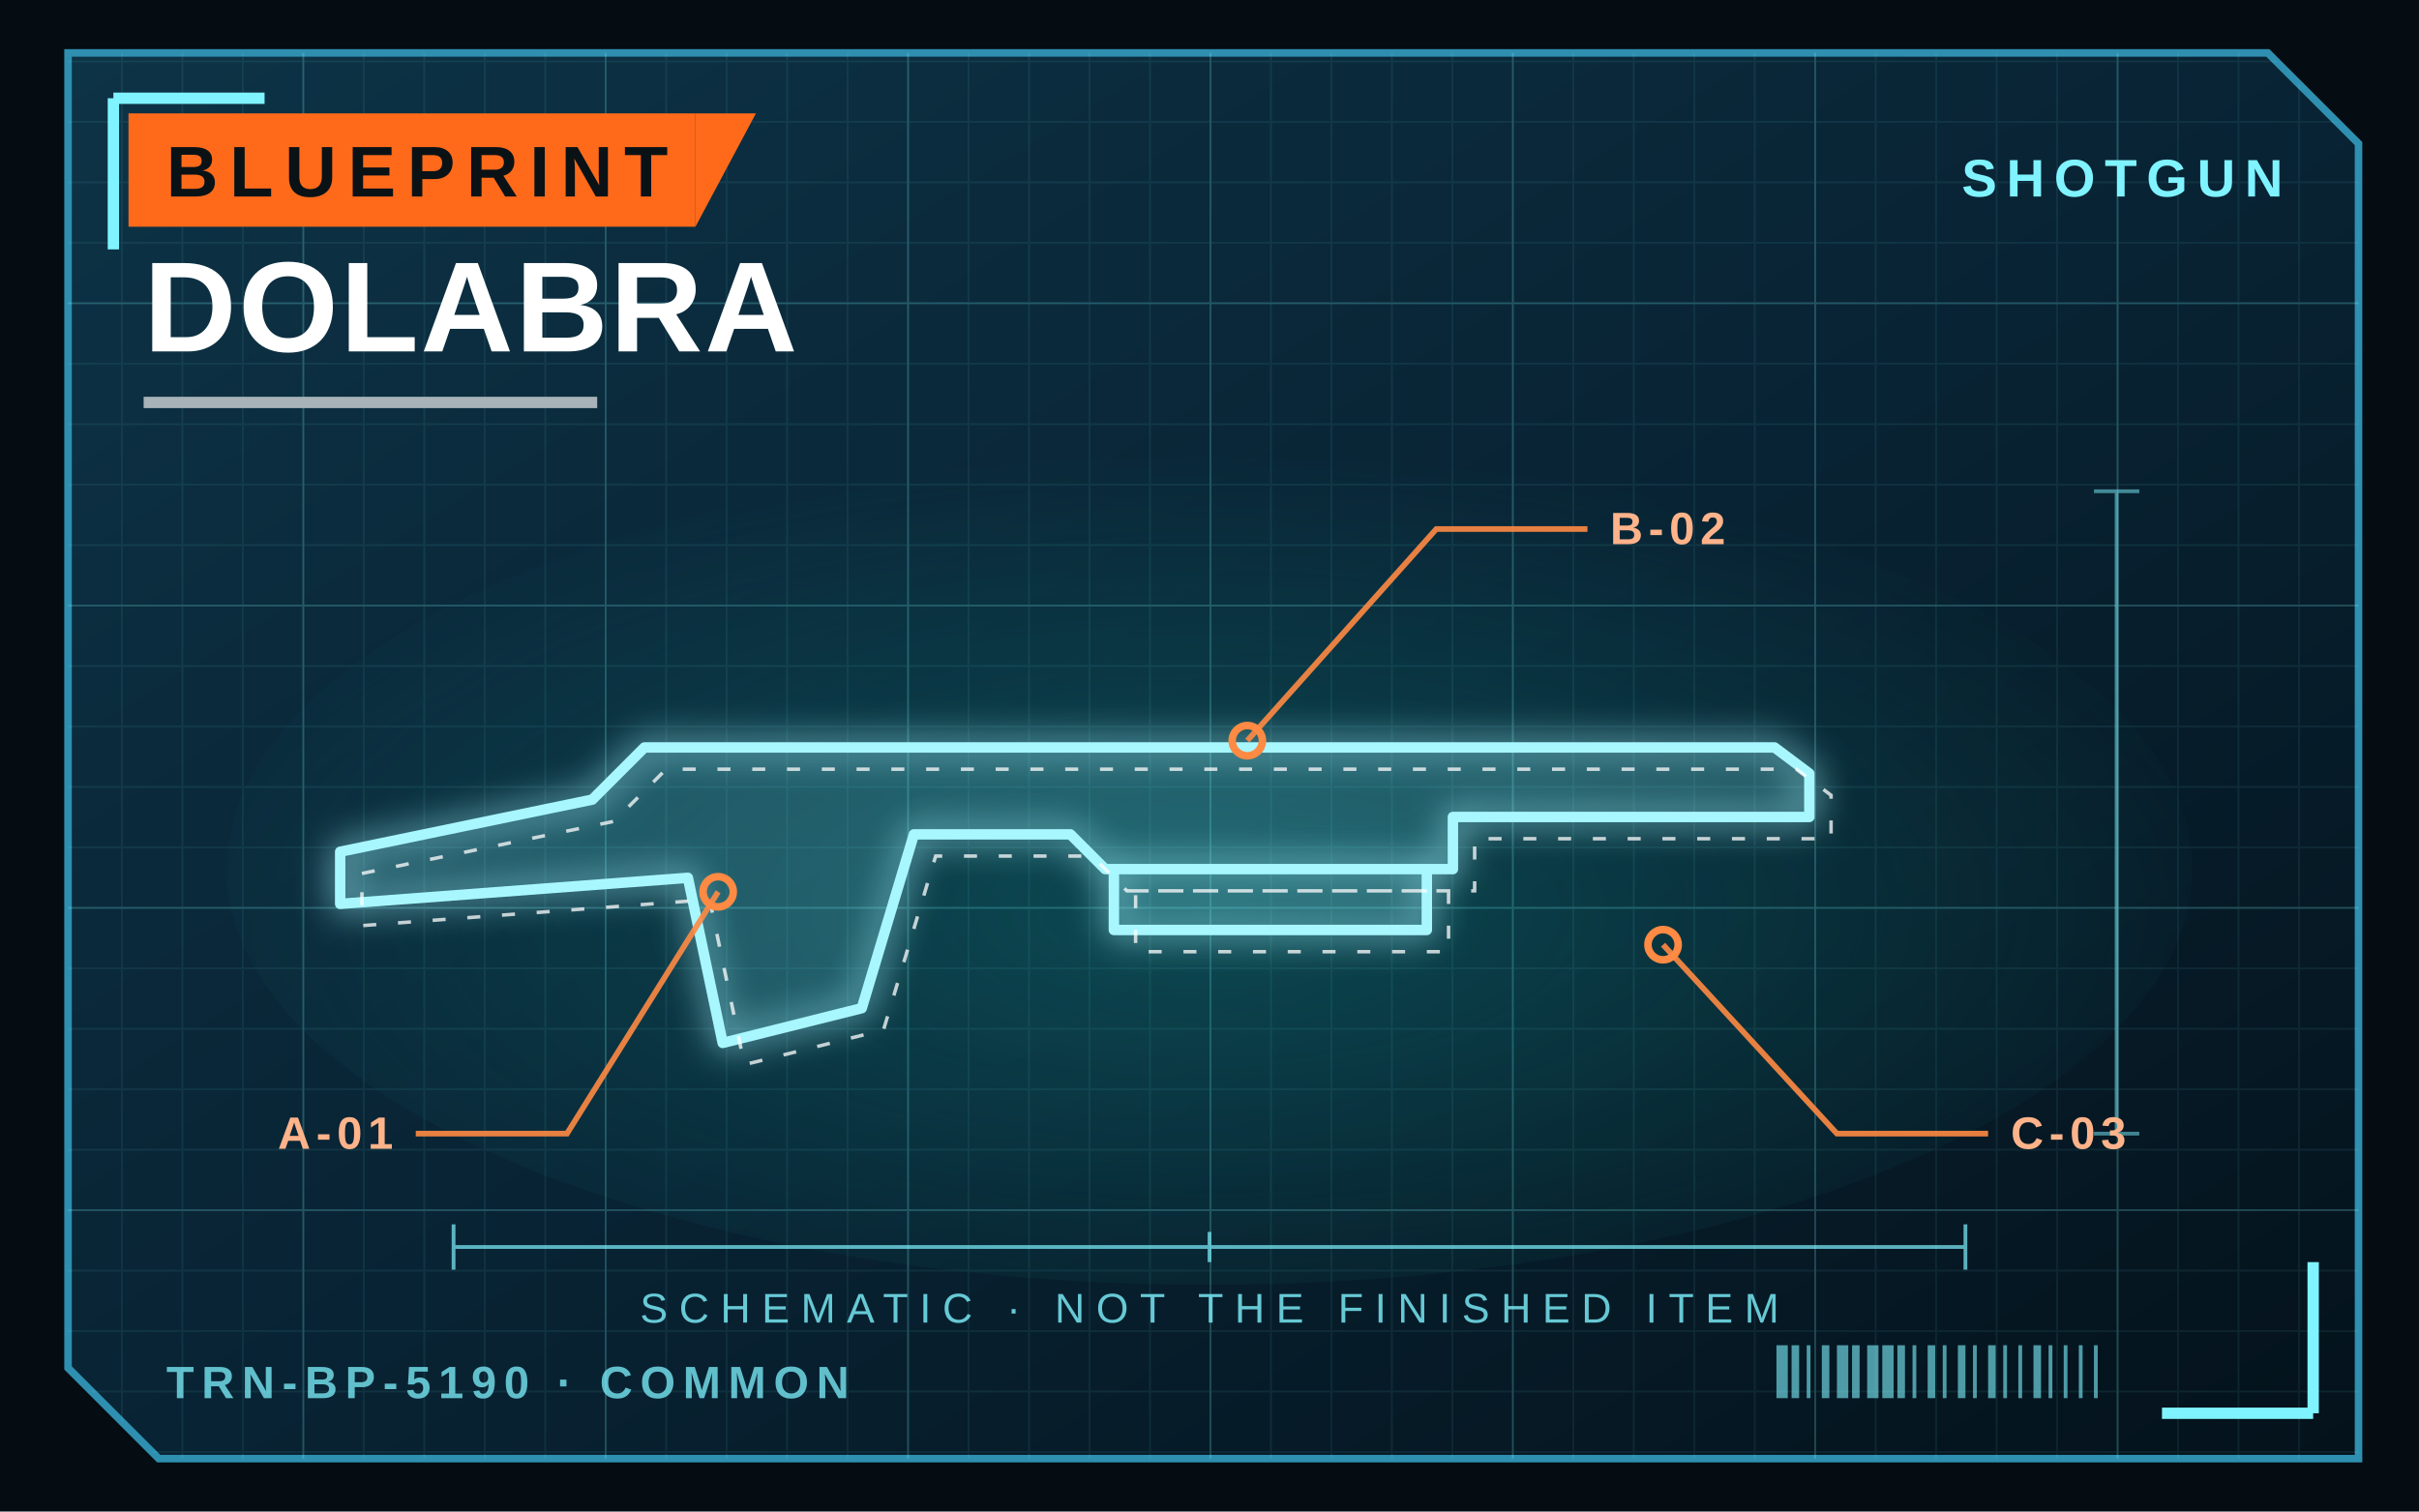
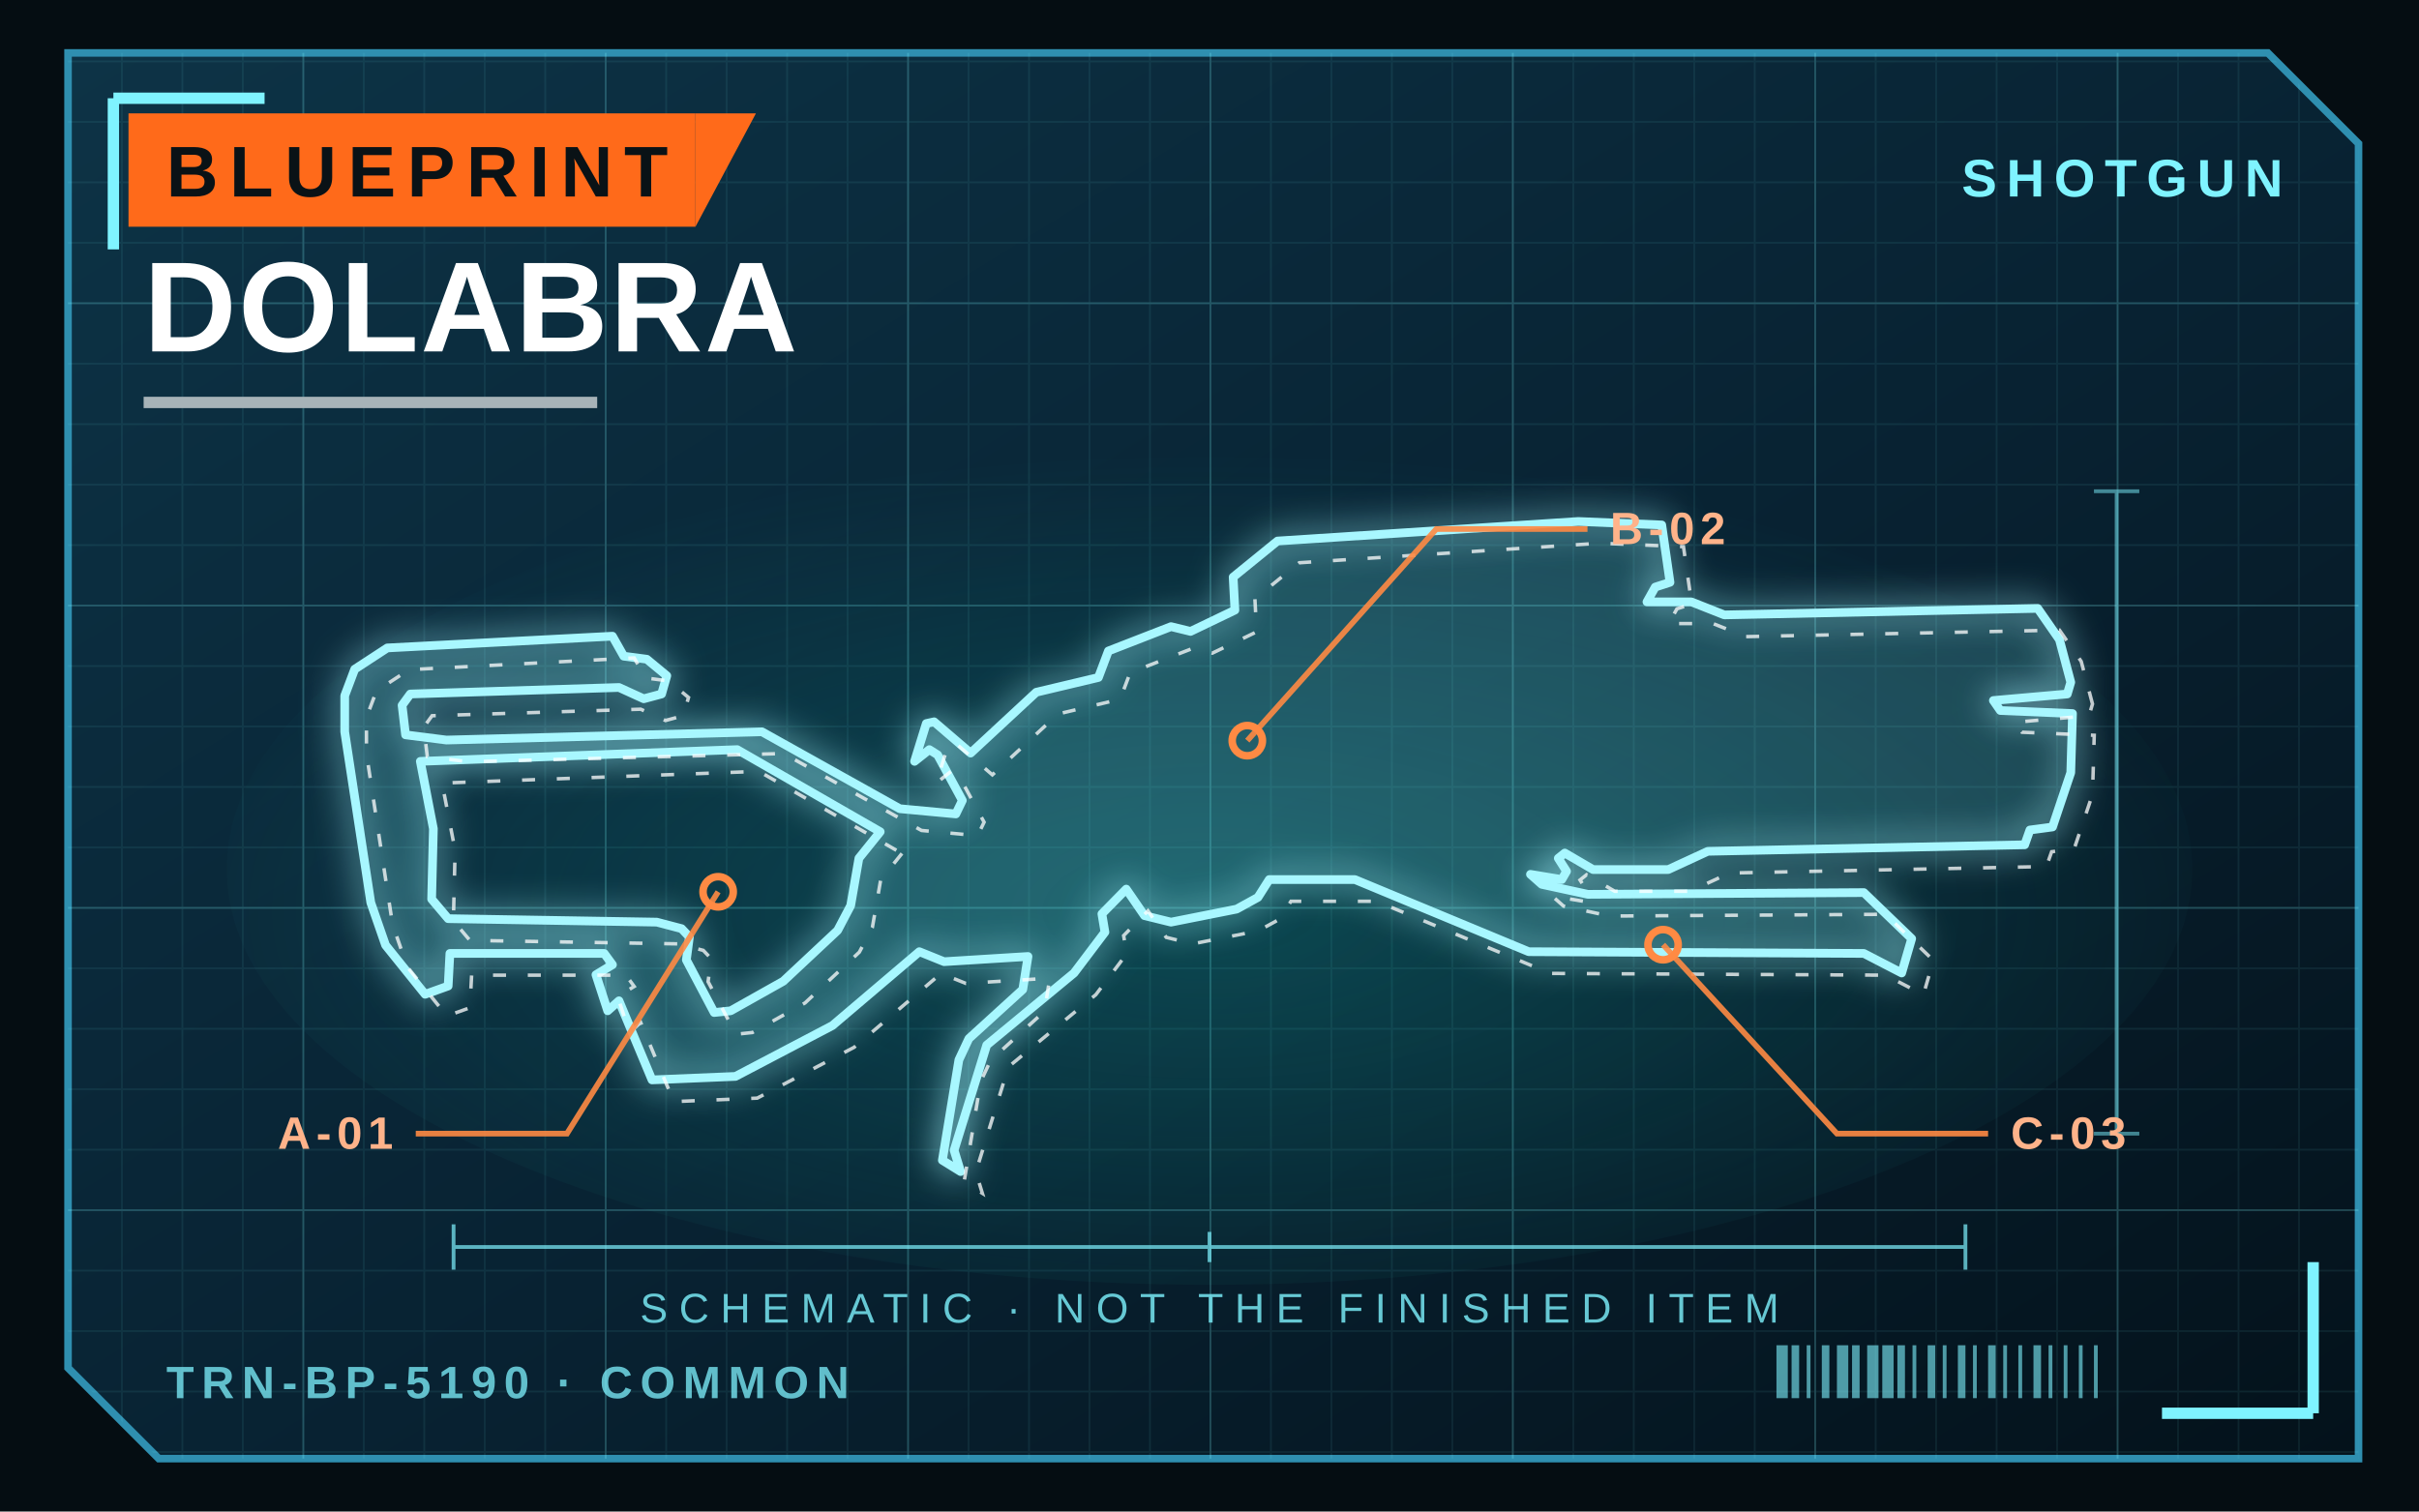
<svg xmlns="http://www.w3.org/2000/svg" viewBox="0 0 640 400" width="640" height="400">
  <defs>
    <linearGradient id="bpbg" x1="0" y1="0" x2="1" y2="1">
      <stop offset="0" stop-color="#0d3346" />
      <stop offset=".55" stop-color="#082232" />
      <stop offset="1" stop-color="#04121b" />
    </linearGradient>
    <pattern id="bpg1" width="16" height="16" patternUnits="userSpaceOnUse">
      <path d="M16 0H0V16" fill="none" stroke="#7ff3ff" stroke-opacity=".07" />
    </pattern>
    <pattern id="bpg2" width="80" height="80" patternUnits="userSpaceOnUse">
      <path d="M80 0H0V80" fill="none" stroke="#7ff3ff" stroke-opacity=".16" />
    </pattern>
    <radialGradient id="bphalo" cx="50%" cy="55%" r="55%">
      <stop offset="0" stop-color="#19d3c5" stop-opacity=".22" />
      <stop offset="1" stop-color="#19d3c5" stop-opacity="0" />
    </radialGradient>
    <filter id="bpglow" x="-20%" y="-40%" width="140%" height="180%">
      <feGaussianBlur stdDeviation="4" result="b" />
      <feMerge>
        <feMergeNode in="b" />
        <feMergeNode in="SourceGraphic" />
      </feMerge>
    </filter>
  </defs>
  <rect width="640" height="400" fill="#050d12" />
  <path d="M18 14 H600 L624 38 V386 H42 L18 362 Z" fill="url(#bpbg)" stroke="#2f8fb0" stroke-width="2" />
  <path d="M18 14 H600 L624 38 V386 H42 L18 362 Z" fill="url(#bpg1)" />
  <path d="M18 14 H600 L624 38 V386 H42 L18 362 Z" fill="url(#bpg2)" />
  <ellipse cx="320" cy="230" rx="260" ry="110" fill="url(#bphalo)" />
  <path d="M30 26 h40 M30 26 v40 M612 374 h-40 M612 374 v-40" stroke="#7ff3ff" stroke-width="3" />
  <g>
    <rect x="34" y="30" width="150" height="30" fill="#ff6a1a" />
    <path d="M184 30 h16 l-16 30 z" fill="#ff6a1a" />
    <text x="44" y="52" font-family="'Barlow Condensed','Arial Narrow','Helvetica Neue',Arial,sans-serif" font-size="19" font-weight="800" letter-spacing="3" fill="#0a1216">BLUEPRINT</text>
  </g>
  <text x="604" y="52" text-anchor="end" font-family="'Barlow Condensed','Arial Narrow','Helvetica Neue',Arial,sans-serif" font-size="14" font-weight="700" letter-spacing="2.5" fill="#7ff3ff">SHOTGUN</text>
  <text x="38" y="93" font-family="'Barlow Condensed','Arial Narrow','Helvetica Neue',Arial,sans-serif" font-size="34" font-weight="800" letter-spacing=".5" fill="#ffffff">DOLABRA</text>
  <rect x="38" y="105" width="120" height="3" fill="#a7b3b8" />
-   <g transform="translate(90 138) scale(1.15)" filter="url(#bpglow)">
-     <path d="M0 76 L58 64 L70 52 L330 52 L338 58 L338 68 L256 68 L256 80 L176 80 L168 72 L132 72 L120 112 L88 120 L80 82 L0 88 Z M178 80 h72 v14 h-72 z" fill="#7ff3ff" fill-opacity=".1" stroke="#a8f7ff" stroke-width="2.4" stroke-linejoin="round" />
+   <g transform="translate(91.2 138.0) scale(1.15)" filter="url(#bpglow)">
+     <path d="M397.1 37.0 L394.5 27.2 L389.5 20.0 L317.4 21.5 L309.8 18.5 L299.6 18.5 L301.5 15.1 L304.9 14.0 L303.0 0.8 L283.8 0.0 L214.6 4.5 L204.4 12.8 L204.8 20.4 L194.6 25.3 L190.1 24.2 L175.7 29.8 L173.4 35.9 L159.1 39.3 L144.0 53.3 L135.6 46.1 L133.8 46.5 L131.1 55.2 L134.5 52.5 L136.4 53.7 L142.1 64.2 L140.6 67.3 L127.7 66.1 L96.0 48.4 L23.4 50.3 L14.0 49.1 L13.2 42.3 L15.1 39.7 L63.1 38.2 L68.8 40.8 L72.9 39.7 L74.1 35.5 L69.5 31.7 L64.2 31.0 L61.6 26.4 L9.8 29.1 L2.3 34.0 L0.0 40.1 L0.0 48.4 L6.0 87.7 L9.4 97.5 L18.5 108.8 L23.8 106.9 L24.2 99.4 L59.7 99.4 L61.6 102.0 L57.8 104.3 L60.5 112.6 L63.1 110.3 L70.7 128.5 L89.9 127.7 L112.2 116.0 L132.2 99.0 L137.9 101.3 L157.2 100.1 L156.0 107.7 L143.6 119.0 L141.3 123.9 L137.5 147.0 L141.7 149.6 L140.2 144.7 L147.7 120.5 L167.8 103.9 L174.9 94.5 L174.2 90.3 L179.8 84.6 L184.0 90.7 L190.1 92.2 L205.2 89.2 L210.1 86.5 L212.7 82.4 L232.4 82.4 L272.4 99.0 L349.5 99.4 L358.2 103.9 L360.5 96.0 L349.5 85.4 L286.0 85.8 L275.4 83.5 L272.8 81.2 L280.0 82.4 L281.1 80.5 L279.2 77.5 L280.7 76.3 L287.2 80.1 L304.5 80.1 L313.6 75.9 L386.5 74.4 L387.7 71.0 L392.9 70.3 L397.1 57.8 L397.5 44.2 L380.9 43.5 L379.3 41.2 L396.3 39.7 Z M123.2 71.4 L118.3 77.5 L116.4 88.4 L113.4 94.1 L100.9 105.8 L88.8 112.6 L85.0 113.0 L78.6 100.9 L79.3 95.6 L77.5 93.7 L71.8 92.2 L23.8 91.4 L20.0 86.9 L20.4 70.7 L17.4 55.2 L90.3 52.5 Z" fill="#7ff3ff" fill-opacity=".1" fill-rule="evenodd" stroke="#a8f7ff" stroke-width="2" stroke-linejoin="round" />
  </g>
-   <g transform="translate(90 138) scale(1.15)">
-     <path d="M0 76 L58 64 L70 52 L330 52 L338 58 L338 68 L256 68 L256 80 L176 80 L168 72 L132 72 L120 112 L88 120 L80 82 L0 88 Z M178 80 h72 v14 h-72 z" fill="none" stroke="#ffffff" stroke-width=".8" stroke-opacity=".75" stroke-dasharray="3 5" transform="translate(5 5)" />
+   <g transform="translate(91.2 138.0) scale(1.15)">
+     <path d="M397.1 37.0 L394.5 27.2 L389.5 20.0 L317.4 21.5 L309.8 18.5 L299.6 18.5 L301.5 15.1 L304.9 14.0 L303.0 0.8 L283.8 0.0 L214.6 4.5 L204.4 12.8 L204.8 20.4 L194.6 25.3 L190.1 24.2 L175.7 29.8 L173.4 35.9 L159.1 39.3 L144.0 53.3 L135.6 46.1 L133.8 46.5 L131.1 55.2 L134.5 52.5 L136.4 53.7 L142.1 64.2 L140.6 67.3 L127.7 66.1 L96.0 48.4 L23.4 50.3 L14.0 49.1 L13.2 42.3 L15.1 39.7 L63.1 38.2 L68.8 40.8 L72.9 39.7 L74.1 35.5 L69.5 31.7 L64.2 31.0 L61.6 26.4 L9.8 29.1 L2.3 34.0 L0.0 40.1 L0.0 48.4 L6.0 87.7 L9.4 97.5 L18.5 108.8 L23.8 106.9 L24.2 99.4 L59.7 99.4 L61.6 102.0 L57.8 104.3 L60.5 112.6 L63.1 110.3 L70.7 128.5 L89.9 127.7 L112.2 116.0 L132.2 99.0 L137.9 101.3 L157.2 100.1 L156.0 107.7 L143.6 119.0 L141.3 123.9 L137.5 147.0 L141.7 149.6 L140.2 144.7 L147.7 120.5 L167.8 103.9 L174.9 94.5 L174.2 90.3 L179.8 84.6 L184.0 90.7 L190.1 92.2 L205.2 89.2 L210.1 86.5 L212.7 82.4 L232.4 82.4 L272.4 99.0 L349.5 99.4 L358.2 103.9 L360.5 96.0 L349.5 85.4 L286.0 85.8 L275.4 83.5 L272.8 81.2 L280.0 82.4 L281.1 80.5 L279.2 77.5 L280.7 76.3 L287.2 80.1 L304.5 80.1 L313.6 75.9 L386.5 74.4 L387.7 71.0 L392.9 70.3 L397.1 57.8 L397.5 44.2 L380.9 43.5 L379.3 41.2 L396.3 39.7 Z M123.2 71.4 L118.3 77.5 L116.4 88.4 L113.4 94.1 L100.9 105.8 L88.8 112.6 L85.0 113.0 L78.6 100.9 L79.3 95.6 L77.5 93.7 L71.8 92.2 L23.8 91.4 L20.0 86.9 L20.4 70.7 L17.4 55.2 L90.3 52.5 Z" fill="none" stroke="#ffffff" stroke-width=".8" stroke-opacity=".75" stroke-dasharray="3 5" transform="translate(5 5)" />
  </g>
  <path d="M120 330 h400 M120 324 v12 M520 324 v12 M320 326 v8" stroke="#7ff3ff" stroke-opacity=".7" />
  <text x="320" y="350" text-anchor="middle" font-family="'Barlow Condensed','Arial Narrow','Helvetica Neue',Arial,sans-serif" font-size="11" letter-spacing="3" fill="#7ff3ff" fill-opacity=".8">SCHEMATIC · NOT THE FINISHED ITEM</text>
  <path d="M560 130 v170 M554 130 h12 M554 300 h12" stroke="#7ff3ff" stroke-opacity=".5" />
  <circle cx="190" cy="236" r="4" fill="none" stroke="#ff8a43" stroke-width="2" />
  <path d="M190 236 L150 300 h-40" fill="none" stroke="#ff8a43" stroke-width="1.5" opacity=".9" />
  <text x="104" y="304" text-anchor="end" font-family="'Barlow Condensed','Arial Narrow','Helvetica Neue',Arial,sans-serif" font-size="12" font-weight="700" letter-spacing="1.5" fill="#ffb38a">A-01</text>
  <circle cx="330" cy="196" r="4" fill="none" stroke="#ff8a43" stroke-width="2" />
  <path d="M330 196 L380 140 h40" fill="none" stroke="#ff8a43" stroke-width="1.5" opacity=".9" />
  <text x="426" y="144" text-anchor="start" font-family="'Barlow Condensed','Arial Narrow','Helvetica Neue',Arial,sans-serif" font-size="12" font-weight="700" letter-spacing="1.5" fill="#ffb38a">B-02</text>
  <circle cx="440" cy="250" r="4" fill="none" stroke="#ff8a43" stroke-width="2" />
  <path d="M440 250 L486 300 h40" fill="none" stroke="#ff8a43" stroke-width="1.5" opacity=".9" />
  <text x="532" y="304" text-anchor="start" font-family="'Barlow Condensed','Arial Narrow','Helvetica Neue',Arial,sans-serif" font-size="12" font-weight="700" letter-spacing="1.5" fill="#ffb38a">C-03</text>
  <text x="44" y="370" font-family="'Barlow Condensed','Arial Narrow','Helvetica Neue',Arial,sans-serif" font-size="12" font-weight="700" letter-spacing="2" fill="#7ff3ff" fill-opacity=".75">TRN-BP-5190 · COMMON</text>
  <rect x="470" y="356" width="3" height="14" fill="#7ff3ff" opacity=".6" />
  <rect x="474" y="356" width="2" height="14" fill="#7ff3ff" opacity=".6" />
  <rect x="478" y="356" width="1" height="14" fill="#7ff3ff" opacity=".6" />
  <rect x="482" y="356" width="2" height="14" fill="#7ff3ff" opacity=".6" />
  <rect x="486" y="356" width="3" height="14" fill="#7ff3ff" opacity=".6" />
  <rect x="490" y="356" width="2" height="14" fill="#7ff3ff" opacity=".6" />
  <rect x="494" y="356" width="3" height="14" fill="#7ff3ff" opacity=".6" />
  <rect x="498" y="356" width="3" height="14" fill="#7ff3ff" opacity=".6" />
  <rect x="502" y="356" width="2" height="14" fill="#7ff3ff" opacity=".6" />
  <rect x="506" y="356" width="1" height="14" fill="#7ff3ff" opacity=".6" />
  <rect x="510" y="356" width="2" height="14" fill="#7ff3ff" opacity=".6" />
  <rect x="514" y="356" width="1" height="14" fill="#7ff3ff" opacity=".6" />
  <rect x="518" y="356" width="2" height="14" fill="#7ff3ff" opacity=".6" />
  <rect x="522" y="356" width="1" height="14" fill="#7ff3ff" opacity=".6" />
  <rect x="526" y="356" width="2" height="14" fill="#7ff3ff" opacity=".6" />
  <rect x="530" y="356" width="1" height="14" fill="#7ff3ff" opacity=".6" />
  <rect x="534" y="356" width="1" height="14" fill="#7ff3ff" opacity=".6" />
  <rect x="538" y="356" width="2" height="14" fill="#7ff3ff" opacity=".6" />
  <rect x="542" y="356" width="1" height="14" fill="#7ff3ff" opacity=".6" />
  <rect x="546" y="356" width="1" height="14" fill="#7ff3ff" opacity=".6" />
  <rect x="550" y="356" width="1" height="14" fill="#7ff3ff" opacity=".6" />
  <rect x="554" y="356" width="1" height="14" fill="#7ff3ff" opacity=".6" />
</svg>
